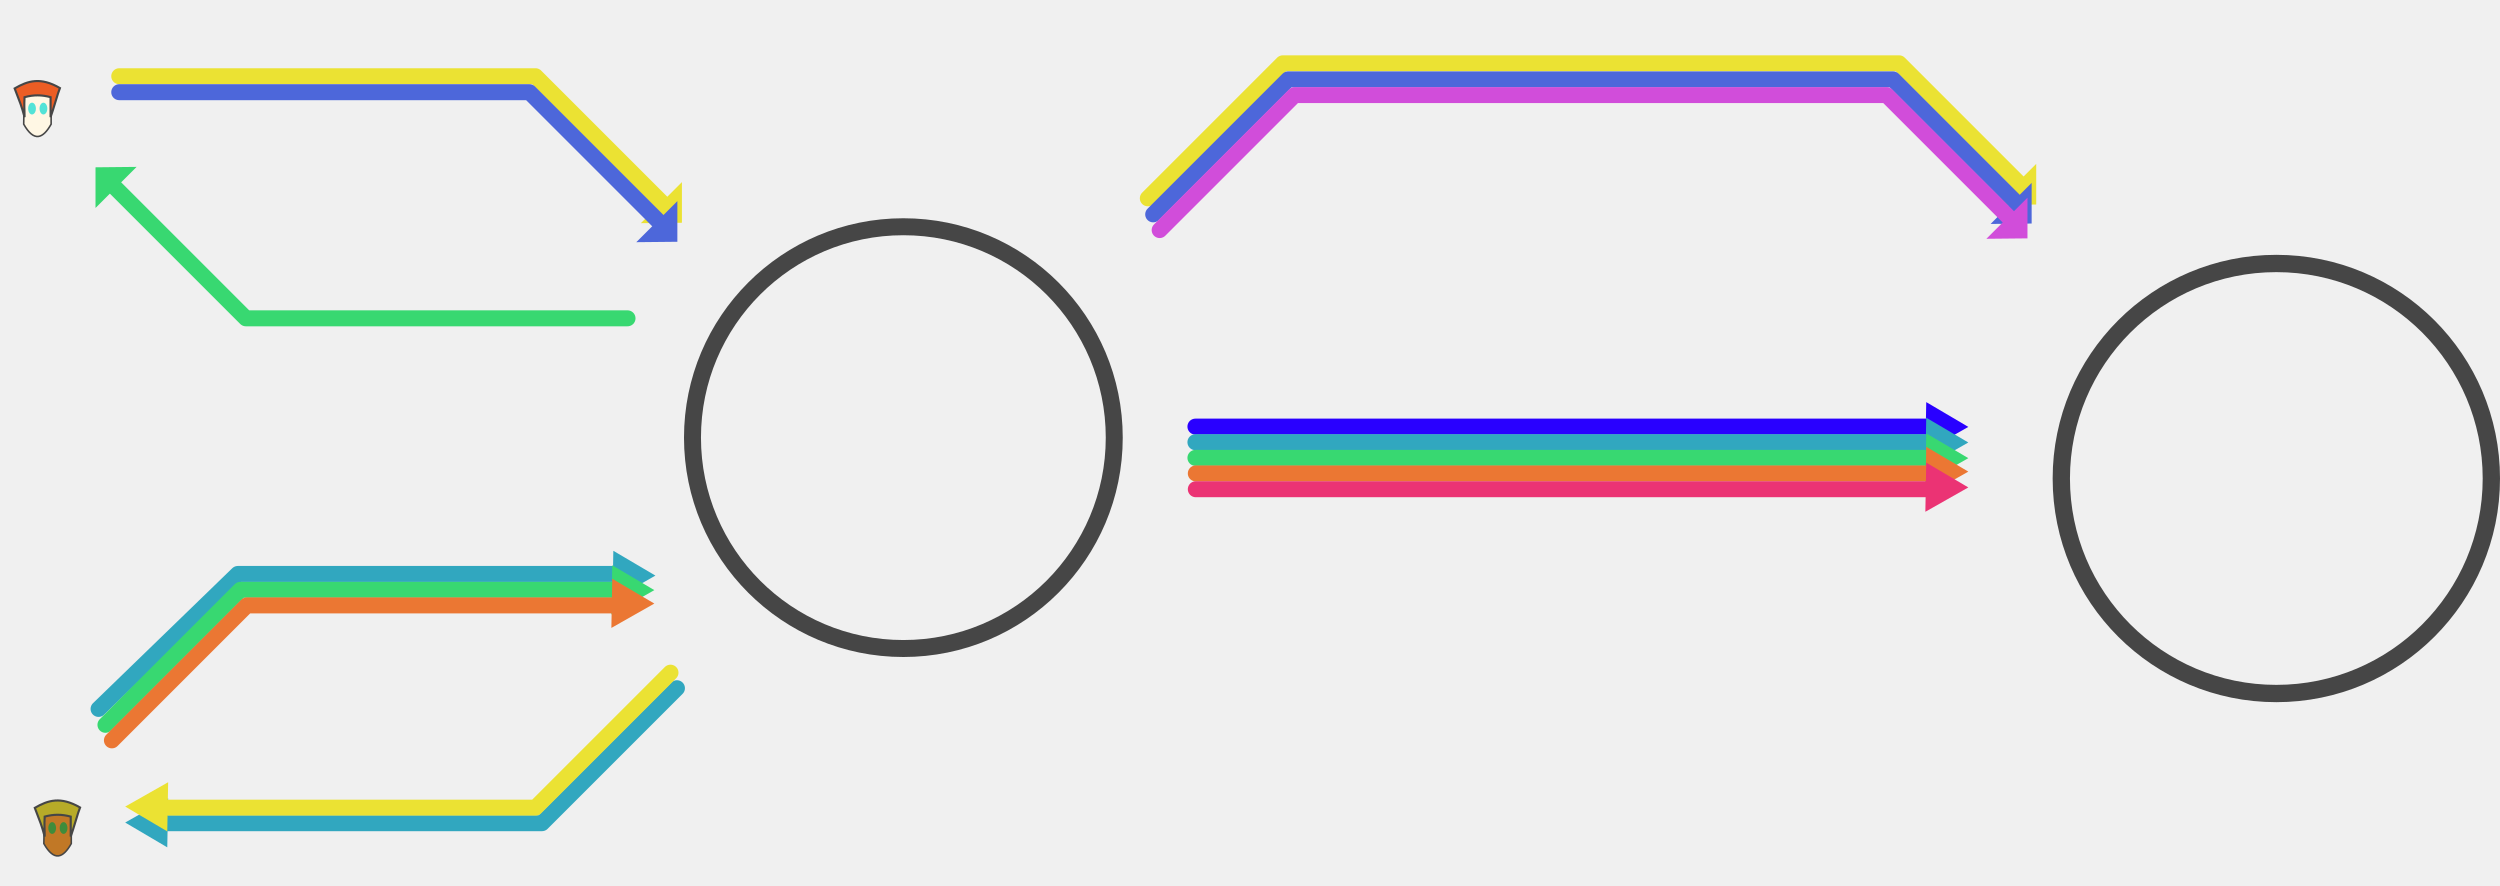
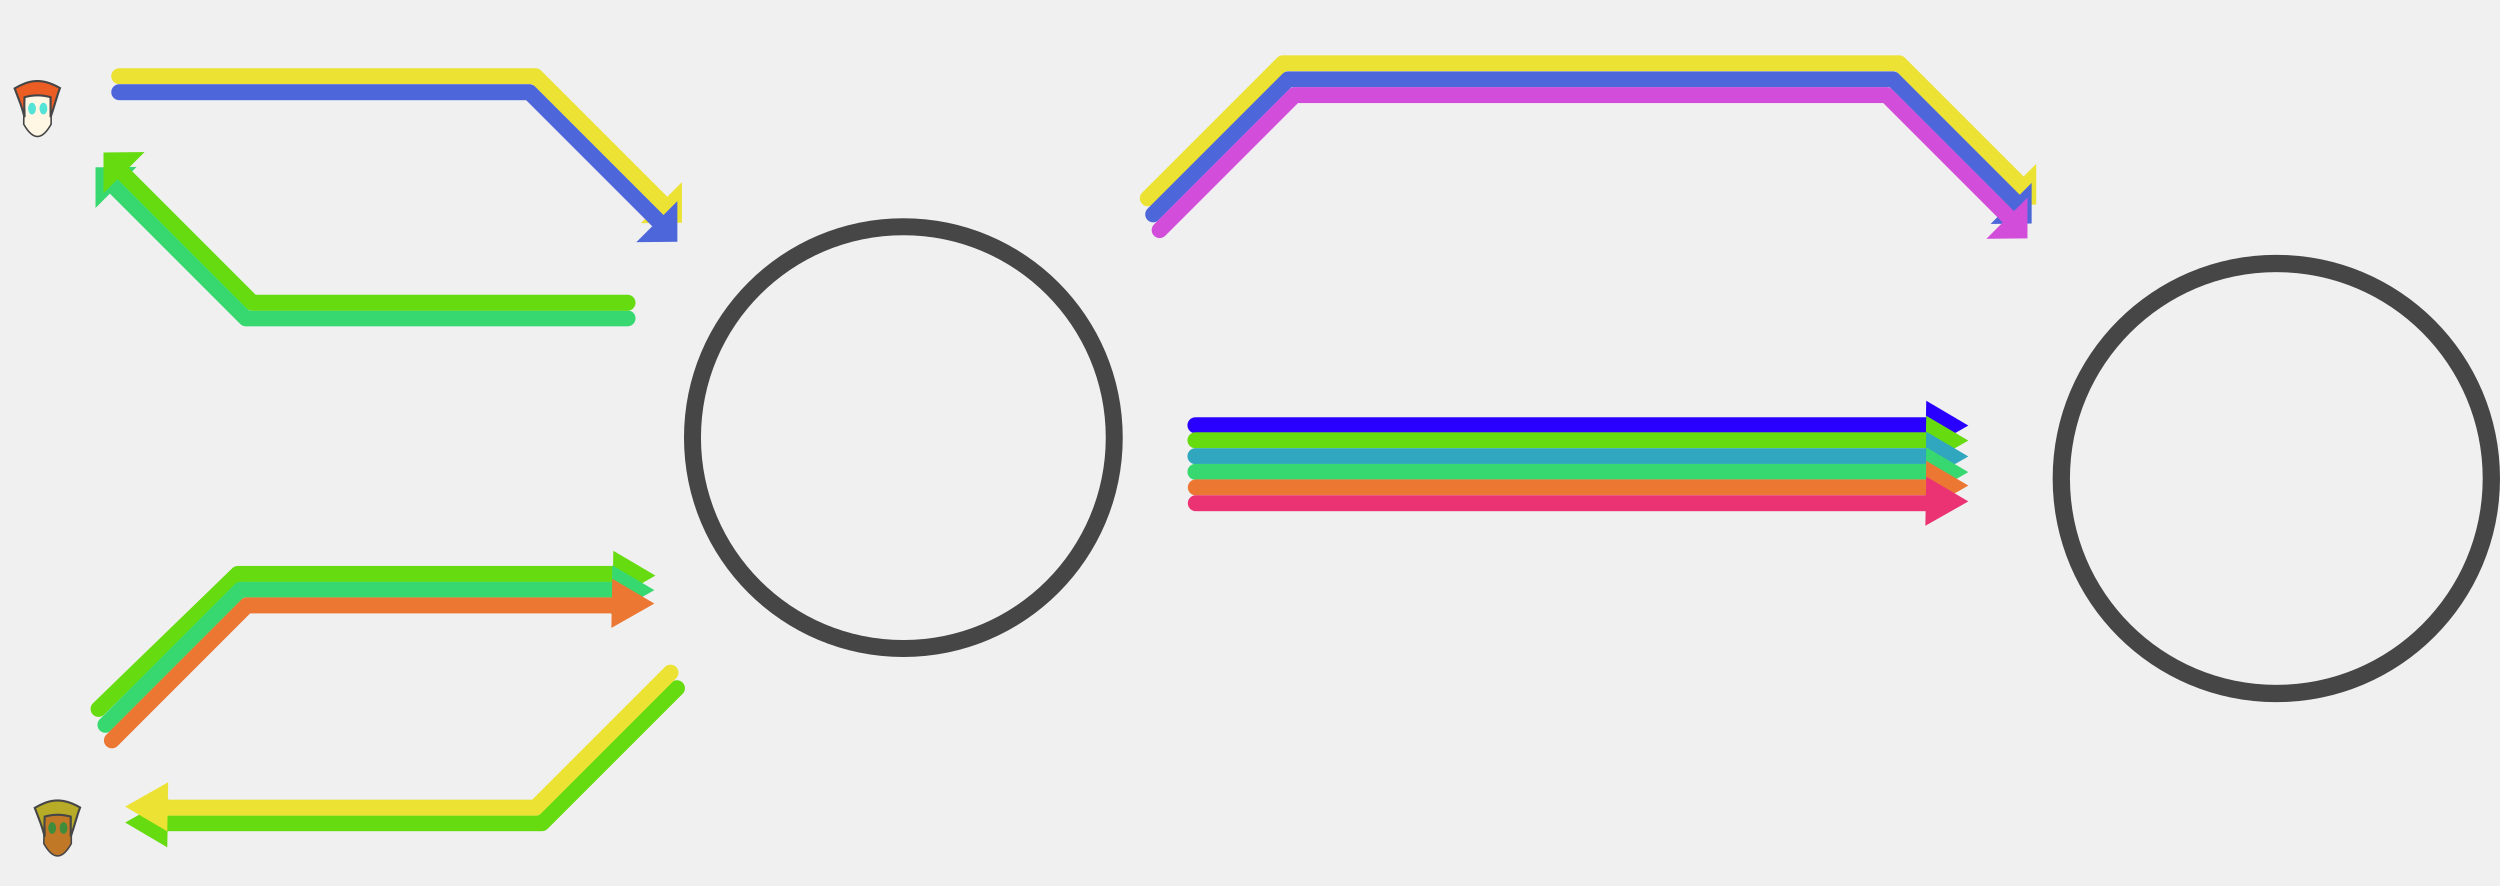
<svg xmlns="http://www.w3.org/2000/svg" width="4695.685" height="1662.96" id="svg2" version="1.1">
  <defs id="defs4" />
  <g id="layer1" transform="translate(797.74,466.6301)">
-     <path id="path4165" d="m 2820.865,334.66 -1373.287,0" style="fill:none;stroke:#2900ff;stroke-width:30;stroke-linecap:round;stroke-linejoin:round;stroke-miterlimit:4;stroke-opacity:1;stroke-dasharray:none" />
-     <path style="fill:#2900ff;fill-opacity:1;stroke:none" d="m 2899.297,335.207 -80.698,45.757 1.664,-92.345 z" id="path4167" />
-     <path style="fill:none;stroke:#31a7bf;stroke-width:30;stroke-linecap:round;stroke-linejoin:round;stroke-miterlimit:4;stroke-opacity:1;stroke-dasharray:none" d="m 2820.865,363.955 -1373.287,0" id="path5584" />
-     <path id="path5586" d="m 2899.297,364.502 -80.698,45.757 1.664,-92.345 z" style="fill:#31a7bf;fill-opacity:1;stroke:none" />
-     <path style="fill:#31a7bf;fill-opacity:1;stroke:none" d="m 433.3,614.503 -80.698,45.757 1.664,-92.345 z" id="path5566" />
-     <path style="fill:none;stroke:#31a7bf;stroke-width:30;stroke-linecap:round;stroke-linejoin:round;stroke-miterlimit:4;stroke-opacity:1;stroke-dasharray:none" d="m 356.584,611.382 -707.572,0 -261.63,253.548" id="path5564" />
+     <path id="path4165" d="m 2820.865,332.135 -1373.287,0" style="fill:none;stroke:#2900ff;stroke-width:30;stroke-linecap:round;stroke-linejoin:round;stroke-miterlimit:4;stroke-opacity:1;stroke-dasharray:none" />
+     <path style="fill:#2900ff;fill-opacity:1;stroke:none" d="m 2899.297,332.682 -80.698,45.757 1.664,-92.345 z" id="path4167" />
+     <flowRoot transform="translate(2442.968,427.3874)" xml:space="preserve" id="flowRoot4169" style="font-size:30px;font-style:normal;font-variant:normal;font-weight:normal;font-stretch:normal;line-height:125%;letter-spacing:0px;word-spacing:0px;fill:#ffffff;fill-opacity:1;stroke:none;font-family:Tw Cen MT;-inkscape-font-specification:Tw Cen MT">
+       <flowRegion id="flowRegion4171">
+         <rect style="font-size:30px;fill:#ffffff" id="rect4173" width="267.44" height="51.131" x="-288.904" y="-119.415" />
+       </flowRegion>
+       <flowPara id="flowPara4175">response id</flowPara>
+     </flowRoot>
+     <path style="fill:none;stroke:#65db10;stroke-width:30;stroke-linecap:round;stroke-linejoin:round;stroke-miterlimit:4;stroke-opacity:1;stroke-dasharray:none" d="m 2820.865,360.332 -1373.287,0" id="path3419" />
+     <path id="path3421" d="m 2899.297,360.88 -80.698,45.757 1.664,-92.345 z" style="fill:#65db10;fill-opacity:1;stroke:none" />
+     <flowRoot style="font-size:30px;font-style:normal;font-variant:normal;font-weight:normal;font-stretch:normal;line-height:125%;letter-spacing:0px;word-spacing:0px;fill:#000000;fill-opacity:1;stroke:none;font-family:Tw Cen MT;-inkscape-font-specification:Tw Cen MT" id="flowRoot3423" xml:space="preserve" transform="translate(2456.386,457.6053)">
+       <flowRegion id="flowRegion3425">
+         <rect y="-119.415" x="-288.904" height="51.131" width="267.44" id="rect3427" style="font-size:30px;fill:#000000;fill-opacity:1" />
+       </flowRegion>
+       <flowPara id="flowPara3429">thread id</flowPara>
+     </flowRoot>
+     <path style="fill:none;stroke:#31a7bf;stroke-width:30;stroke-linecap:round;stroke-linejoin:round;stroke-miterlimit:4;stroke-opacity:1;stroke-dasharray:none" d="m 2820.865,390.219 -1373.287,0" id="path5584" />
+     <path id="path5586" d="m 2899.297,390.766 -80.698,45.757 1.664,-92.345 z" style="fill:#31a7bf;fill-opacity:1;stroke:none" />
+     <path style="fill:#65db10;fill-opacity:1;stroke:none" d="m 433.3,614.503 -80.698,45.757 1.664,-92.345 z" id="path5566" />
+     <path style="fill:none;stroke:#65db10;stroke-width:30;stroke-linecap:round;stroke-linejoin:round;stroke-miterlimit:4;stroke-opacity:1;stroke-dasharray:none" d="m 356.584,611.382 -707.572,0 -261.63,253.548" id="path5564" />
    <path style="fill:#fff7e4;fill-opacity:1;stroke:#464646;stroke-width:3.026;stroke-linecap:butt;stroke-linejoin:miter;stroke-miterlimit:4;stroke-opacity:1;stroke-dasharray:none" d="m -752.171,-296.258 c 16.827,0 33.655,0 50.482,0 0,20.952 0,41.905 0,62.857 -15.213,27.03 -32.116,34.488 -51.527,0 0.348,-20.952 0.696,-41.905 1.044,-62.857 z" id="path3774" />
    <path style="fill:#ec5d24;fill-opacity:1;stroke:#464646;stroke-width:4;stroke-linecap:butt;stroke-linejoin:miter;stroke-miterlimit:4;stroke-opacity:1;stroke-dasharray:none" d="m -751.659,-284.115 c 17.454,-4.677 32.341,-4.445 48.929,0 0,22.381 0,16.289 0,37.5 5.211,-14.294 13.606,-45.266 17.5,-54.643 -36.622,-21.144 -60.011,-13.713 -85,0.714 10.714,28.341 12.344,30.686 18.571,53.929 0,-20.215 -0.952,-17.024 0,-37.5 z" id="path3004" />
    <path style="fill:#53e3d7;fill-opacity:1;fill-rule:evenodd;stroke:none" id="path3776" d="m -362.857,15.219 c 0,3.748 -1.999,6.786 -4.464,6.786 -2.466,0 -4.464,-3.038 -4.464,-6.786 0,-3.748 1.999,-6.786 4.464,-6.786 2.466,0 4.464,3.038 4.464,6.786 z" transform="matrix(1.631579,0,0,1.631579,-138.2758,-287.518)" />
    <flowRoot xml:space="preserve" id="flowRoot3780" style="font-size:40px;font-style:normal;font-variant:normal;font-weight:bold;font-stretch:normal;line-height:125%;letter-spacing:0px;word-spacing:0px;fill:#464646;fill-opacity:1;stroke:none;font-family:futura;-inkscape-font-specification:Century Gothic Bold" transform="translate(-355.9152,-247.8463)">
      <flowRegion id="flowRegion3782">
        <rect id="rect3784" width="95.964" height="136.371" x="-398" y="-174.973" style="font-style:normal;font-weight:bold;fill:#464646;fill-opacity:1;font-family:futura;-inkscape-font-specification:Century Gothic Bold" />
      </flowRegion>
      <flowPara id="flowPara3786" style="font-size:100px;font-style:normal;font-variant:normal;font-weight:bold;font-stretch:normal;fill:#464646;fill-opacity:1;font-family:Century Gothic;-inkscape-font-specification:Century Gothic Bold">?</flowPara>
    </flowRoot>
    <path transform="matrix(1.631579,0,0,1.631579,-116.8472,-287.518)" d="m -362.857,15.219 c 0,3.748 -1.999,6.786 -4.464,6.786 -2.466,0 -4.464,-3.038 -4.464,-6.786 0,-3.748 1.999,-6.786 4.464,-6.786 2.466,0 4.464,3.038 4.464,6.786 z" id="path3788" style="fill:#53e3d7;fill-opacity:1;fill-rule:evenodd;stroke:none" />
    <path style="fill:none;stroke:#464646;stroke-width:20;stroke-linecap:round;stroke-linejoin:round;stroke-miterlimit:4;stroke-opacity:1;stroke-dasharray:none;stroke-dashoffset:0" id="path3814" d="m 1191.98,375.56 c 0,137.241 -111.256,248.498 -248.498,248.498 -137.241,0 -248.498,-111.256 -248.498,-248.498 0,-137.241 111.256,-248.498 248.498,-248.498 137.241,0 248.498,111.256 248.498,248.498 z" transform="matrix(1.593983,0,0,1.593983,-604.8595,-243.2794)" />
    <flowRoot xml:space="preserve" id="flowRoot3816" style="font-size:175px;font-style:normal;font-variant:normal;font-weight:normal;font-stretch:normal;line-height:125%;letter-spacing:0px;word-spacing:0px;fill:#464646;fill-opacity:1;stroke:none;font-family:Tw Cen MT;-inkscape-font-specification:Tw Cen MT" transform="matrix(1.593983,0,0,1.593983,-675.7068,-243.2794)">
      <flowRegion id="flowRegion3818">
        <rect id="rect3820" width="547.503" height="333.35" x="757.614" y="248.281" style="font-size:175px;fill:#464646;fill-opacity:1" />
      </flowRegion>
      <flowPara id="flowPara3822">Server</flowPara>
    </flowRoot>
    <path style="fill:none;stroke:#ebe233;stroke-width:30;stroke-linecap:round;stroke-linejoin:round;stroke-miterlimit:4;stroke-opacity:1;stroke-dasharray:none" d="m -573.767,-323.466 781.858,0 253.548,253.548" id="path3824" />
    <path style="fill:#ebe233;fill-opacity:1;stroke:none" d="m 483.098,-48.228 0,-76.369 -77.148,77.148 z" id="path3826" />
    <path id="path3838" d="m 1358.16,-94.161 253.548,-253.548 1157.635,0 232.583,232.583" style="fill:none;stroke:#ebe233;stroke-width:30;stroke-linecap:round;stroke-linejoin:round;stroke-miterlimit:4;stroke-opacity:1;stroke-dasharray:none" />
    <path d="m 1191.98,375.56 c 0,137.241 -111.256,248.498 -248.498,248.498 -137.241,0 -248.498,-111.256 -248.498,-248.498 0,-137.241 111.256,-248.498 248.498,-248.498 137.241,0 248.498,111.256 248.498,248.498 z" id="path3842" style="fill:none;stroke:#464646;stroke-width:20;stroke-linecap:round;stroke-linejoin:round;stroke-miterlimit:4;stroke-opacity:1;stroke-dasharray:none;stroke-dashoffset:0" transform="matrix(1.625245,0,0,1.625245,1944.433,-178.2486)" />
    <flowRoot transform="matrix(1.625245,0,0,1.625245,2095.087,-178.2486)" style="font-size:175px;font-style:normal;font-variant:normal;font-weight:normal;font-stretch:normal;line-height:125%;letter-spacing:0px;word-spacing:0px;fill:#464646;fill-opacity:1;stroke:none;font-family:Tw Cen MT;-inkscape-font-specification:Tw Cen MT" id="flowRoot3844" xml:space="preserve">
      <flowRegion id="flowRegion3846">
        <rect style="font-size:175px;fill:#464646;fill-opacity:1" y="248.281" x="757.614" height="333.35" width="547.503" id="rect3848" />
      </flowRegion>
      <flowPara id="flowPara3850">DB</flowPara>
    </flowRoot>
    <path id="path3881" d="m -714.335,1055.03 c 16.827,0 33.655,0 50.482,0 0,20.952 0,41.905 0,62.857 -15.213,27.03 -32.116,34.489 -51.527,0 0.348,-20.952 0.696,-41.905 1.044,-62.857 z" style="fill:#c17826;fill-opacity:1;stroke:#464646;stroke-width:3.026;stroke-linecap:butt;stroke-linejoin:miter;stroke-miterlimit:4;stroke-opacity:1;stroke-dasharray:none" />
    <path id="path3883" d="m -713.823,1067.173 c 17.454,-4.677 32.341,-4.445 48.929,0 0,22.381 0,16.289 0,37.5 5.211,-14.293 13.606,-45.266 17.5,-54.643 -36.622,-21.144 -60.011,-13.713 -85,0.714 10.714,28.341 12.344,30.686 18.571,53.928 0,-20.215 -0.952,-17.024 0,-37.5 z" style="fill:#b7ab28;fill-opacity:1;fill-rule:nonzero;stroke:#464646;stroke-width:4;stroke-linecap:butt;stroke-linejoin:miter;stroke-miterlimit:4;stroke-opacity:1;stroke-dasharray:none" />
    <path transform="matrix(1.631579,0,0,1.631579,-100.4397,1063.77)" d="m -362.857,15.219 c 0,3.748 -1.999,6.786 -4.464,6.786 -2.466,0 -4.464,-3.038 -4.464,-6.786 0,-3.748 1.999,-6.786 4.464,-6.786 2.466,0 4.464,3.038 4.464,6.786 z" id="path3885" style="fill:#3f8c3b;fill-opacity:1;fill-rule:evenodd;stroke:none" />
    <flowRoot transform="translate(-306.6505,1103.442)" style="font-size:40px;font-style:normal;font-variant:normal;font-weight:bold;font-stretch:normal;line-height:125%;letter-spacing:0px;word-spacing:0px;fill:#464646;fill-opacity:1;stroke:none;font-family:futura;-inkscape-font-specification:Century Gothic Bold" id="flowRoot3887" xml:space="preserve">
      <flowRegion id="flowRegion3889">
        <rect style="font-style:normal;font-weight:bold;fill:#464646;fill-opacity:1;font-family:futura;-inkscape-font-specification:Century Gothic Bold" y="-174.973" x="-398" height="136.371" width="95.964" id="rect3891" />
      </flowRegion>
      <flowPara style="font-size:100px;font-style:normal;font-variant:normal;font-weight:bold;font-stretch:normal;fill:#464646;fill-opacity:1;font-family:Century Gothic;-inkscape-font-specification:Century Gothic Bold" id="flowPara3893">!</flowPara>
    </flowRoot>
    <path style="fill:#3f8c3b;fill-opacity:1;fill-rule:evenodd;stroke:none" id="path3895" d="m -362.857,15.219 c 0,3.748 -1.999,6.786 -4.464,6.786 -2.466,0 -4.464,-3.038 -4.464,-6.786 0,-3.748 1.999,-6.786 4.464,-6.786 2.466,0 4.464,3.038 4.464,6.786 z" transform="matrix(1.631579,0,0,1.631579,-79.01109,1063.77)" />
-     <path id="path5341" d="m -487.359,1079.553 707.572,0 253.548,-253.548" style="fill:none;stroke:#31a7bf;stroke-width:30;stroke-linecap:round;stroke-linejoin:round;stroke-miterlimit:4;stroke-opacity:1;stroke-dasharray:none" />
+     <path id="path5341" d="m -487.359,1079.553 707.572,0 253.548,-253.548" style="fill:none;stroke:#65db10;stroke-width:30;stroke-linecap:round;stroke-linejoin:round;stroke-miterlimit:4;stroke-opacity:1;stroke-dasharray:none" />
    <flowRoot transform="translate(-393.0581,-49.2749)" style="font-size:50px;font-style:normal;font-variant:normal;font-weight:bold;font-stretch:normal;line-height:125%;letter-spacing:0px;word-spacing:0px;fill:#464646;fill-opacity:1;stroke:none;font-family:futura;-inkscape-font-specification:Century Gothic Bold" id="flowRoot5366" xml:space="preserve">
      <flowRegion id="flowRegion5368">
        <rect style="font-size:50px;font-style:normal;font-weight:bold;fill:#464646;fill-opacity:1;font-family:futura;-inkscape-font-specification:Century Gothic Bold" y="-174.973" x="-398" height="140.656" width="337.393" id="rect5370" />
      </flowRegion>
      <flowPara style="font-size:50px;font-style:normal;font-variant:normal;font-weight:bold;font-stretch:normal;fill:#464646;fill-opacity:1;font-family:Century Gothic;-inkscape-font-specification:Century Gothic Bold" id="flowPara5372">Asker</flowPara>
    </flowRoot>
    <flowRoot xml:space="preserve" id="flowRoot5374" style="font-size:50px;font-style:normal;font-variant:normal;font-weight:bold;font-stretch:normal;line-height:125%;letter-spacing:0px;word-spacing:0px;fill:#464646;fill-opacity:1;stroke:none;font-family:futura;-inkscape-font-specification:Century Gothic Bold" transform="translate(-400.9362,1306.95)">
      <flowRegion id="flowRegion5376">
        <rect id="rect5378" width="337.393" height="140.656" x="-398" y="-174.973" style="font-size:50px;font-style:normal;font-weight:bold;fill:#464646;fill-opacity:1;font-family:futura;-inkscape-font-specification:Century Gothic Bold" />
      </flowRegion>
      <flowPara id="flowPara5380" style="font-size:50px;font-style:normal;font-variant:normal;font-weight:bold;font-stretch:normal;fill:#464646;fill-opacity:1;font-family:Century Gothic;-inkscape-font-specification:Century Gothic Bold">Answerer</flowPara>
    </flowRoot>
-     <flowRoot style="font-size:30px;font-style:normal;font-variant:normal;font-weight:normal;font-stretch:normal;line-height:125%;letter-spacing:0px;word-spacing:0px;fill:#000000;fill-opacity:1;stroke:none;font-family:Tw Cen MT;-inkscape-font-specification:Tw Cen MT" id="flowRoot5386" xml:space="preserve" transform="translate(14.21604,-227.5207)">
+     <flowRoot style="font-size:30px;font-style:normal;font-variant:normal;font-weight:normal;font-stretch:normal;line-height:125%;letter-spacing:0px;word-spacing:0px;fill:#000000;fill-opacity:1;stroke:none;font-family:Tw Cen MT;-inkscape-font-specification:Tw Cen MT" id="flowRoot5386" xml:space="preserve" transform="translate(98.69925,-227.5207)">
      <flowRegion id="flowRegion5388">
        <rect y="-119.415" x="-288.904" height="51.131" width="267.44" id="rect5390" style="font-size:30px" />
      </flowRegion>
      <flowPara id="flowPara5396">question string</flowPara>
    </flowRoot>
    <path id="path5403" d="m -573.767,-293.466 770.429,0 253.548,253.548" style="fill:none;stroke:#4d67da;stroke-width:30;stroke-linecap:round;stroke-linejoin:round;stroke-miterlimit:4;stroke-opacity:1;stroke-dasharray:none" />
    <path id="path5405" d="m 474.527,-12.514 0,-76.369 -77.148,77.148 z" style="fill:#4d67da;fill-opacity:1;stroke:none" />
-     <flowRoot transform="translate(7.01371,-197.5207)" xml:space="preserve" id="flowRoot5407" style="font-size:30px;font-style:normal;font-variant:normal;font-weight:normal;font-stretch:normal;line-height:125%;letter-spacing:0px;word-spacing:0px;fill:#000000;fill-opacity:1;stroke:none;font-family:Tw Cen MT;-inkscape-font-specification:Tw Cen MT">
+     <flowRoot transform="translate(92.92777,-197.5207)" xml:space="preserve" id="flowRoot5407" style="font-size:30px;font-style:normal;font-variant:normal;font-weight:normal;font-stretch:normal;line-height:125%;letter-spacing:0px;word-spacing:0px;fill:#000000;fill-opacity:1;stroke:none;font-family:Tw Cen MT;-inkscape-font-specification:Tw Cen MT">
      <flowRegion id="flowRegion5409">
        <rect style="font-size:30px" id="rect5411" width="267.44" height="51.131" x="-288.904" y="-119.415" />
      </flowRegion>
      <flowPara id="flowPara5413">asker device id</flowPara>
    </flowRoot>
-     <flowRoot transform="translate(2412.318,-251.7644)" xml:space="preserve" id="flowRoot5415" style="font-size:30px;font-style:normal;font-variant:normal;font-weight:normal;font-stretch:normal;line-height:125%;letter-spacing:0px;word-spacing:0px;fill:#000000;fill-opacity:1;stroke:none;font-family:Tw Cen MT;-inkscape-font-specification:Tw Cen MT">
+     <flowRoot transform="translate(2426.276,-251.7644)" xml:space="preserve" id="flowRoot5415" style="font-size:30px;font-style:normal;font-variant:normal;font-weight:normal;font-stretch:normal;line-height:125%;letter-spacing:0px;word-spacing:0px;fill:#000000;fill-opacity:1;stroke:none;font-family:Tw Cen MT;-inkscape-font-specification:Tw Cen MT">
      <flowRegion id="flowRegion5417">
        <rect style="font-size:30px" id="rect5419" width="267.44" height="51.131" x="-288.904" y="-119.415" />
      </flowRegion>
      <flowPara id="flowPara5421">question string</flowPara>
    </flowRoot>
    <path id="path5427" d="m 3026.83,-82.472 0,-76.369 -77.148,77.148 z" style="fill:#ebe233;fill-opacity:1;stroke:none" />
    <path style="fill:none;stroke:#4d67da;stroke-width:30;stroke-linecap:round;stroke-linejoin:round;stroke-miterlimit:4;stroke-opacity:1;stroke-dasharray:none" d="m 1368.262,-63.979 253.548,-253.548 1136.105,0 232.583,232.583" id="path5425" />
    <path style="fill:#4d67da;fill-opacity:1;stroke:none" d="m 3018.258,-46.757 0,-76.369 -77.148,77.148 z" id="path5429" />
-     <path id="path5453" d="m -562.597,1078.341 80.698,-45.757 -1.664,92.346 z" style="fill:#31a7bf;fill-opacity:1;stroke:none" />
-     <flowRoot style="font-size:30px;font-style:normal;font-variant:normal;font-weight:normal;font-stretch:normal;line-height:125%;letter-spacing:0px;word-spacing:0px;fill:#000000;fill-opacity:1;stroke:none;font-family:Tw Cen MT;-inkscape-font-specification:Tw Cen MT" id="flowRoot5455" xml:space="preserve" transform="translate(53.48073,1178.307)">
+     <path id="path5453" d="m -562.597,1078.341 80.698,-45.757 -1.664,92.346 z" style="fill:#65db10;fill-opacity:1;stroke:none" />
+     <flowRoot style="font-size:30px;font-style:normal;font-variant:normal;font-weight:normal;font-stretch:normal;line-height:125%;letter-spacing:0px;word-spacing:0px;fill:#000000;fill-opacity:1;stroke:none;font-family:Tw Cen MT;-inkscape-font-specification:Tw Cen MT" id="flowRoot5455" xml:space="preserve" transform="translate(119.3096,1178.307)">
      <flowRegion id="flowRegion5457">
        <rect y="-119.415" x="-288.904" height="51.131" width="267.44" id="rect5459" style="font-size:30px" />
      </flowRegion>
-       <flowPara id="flowPara5461">question id</flowPara>
+       <flowPara id="flowPara5461">thread id</flowPara>
    </flowRoot>
    <path id="path5463" d="m -508.788,1050.342 716.858,0 253.548,-253.548" style="fill:none;stroke:#ebe233;stroke-width:30;stroke-linecap:round;stroke-linejoin:round;stroke-miterlimit:4;stroke-opacity:1;stroke-dasharray:none" />
    <path style="fill:#ebe233;fill-opacity:1;stroke:none" d="m -562.597,1048.341 80.698,-45.757 -1.664,92.346 z" id="path5476" />
-     <flowRoot transform="translate(26.33787,1144.418)" xml:space="preserve" id="flowRoot5496" style="font-size:30px;font-style:normal;font-variant:normal;font-weight:normal;font-stretch:normal;line-height:125%;letter-spacing:0px;word-spacing:0px;fill:#000000;fill-opacity:1;stroke:none;font-family:Tw Cen MT;-inkscape-font-specification:Tw Cen MT">
+     <flowRoot transform="translate(98.69925,1144.418)" xml:space="preserve" id="flowRoot5496" style="font-size:30px;font-style:normal;font-variant:normal;font-weight:normal;font-stretch:normal;line-height:125%;letter-spacing:0px;word-spacing:0px;fill:#000000;fill-opacity:1;stroke:none;font-family:Tw Cen MT;-inkscape-font-specification:Tw Cen MT">
      <flowRegion id="flowRegion5498">
        <rect style="font-size:30px" id="rect5500" width="267.44" height="51.131" x="-288.904" y="-119.415" />
      </flowRegion>
      <flowPara id="flowPara5502">question string</flowPara>
    </flowRoot>
-     <flowRoot style="font-size:30px;font-style:normal;font-variant:normal;font-weight:normal;font-stretch:normal;line-height:125%;letter-spacing:0px;word-spacing:0px;fill:#000000;fill-opacity:1;stroke:none;font-family:Tw Cen MT;-inkscape-font-specification:Tw Cen MT" id="flowRoot5504" xml:space="preserve" transform="translate(2405.116,-221.7644)">
+     <flowRoot style="font-size:30px;font-style:normal;font-variant:normal;font-weight:normal;font-stretch:normal;line-height:125%;letter-spacing:0px;word-spacing:0px;fill:#000000;fill-opacity:1;stroke:none;font-family:Tw Cen MT;-inkscape-font-specification:Tw Cen MT" id="flowRoot5504" xml:space="preserve" transform="translate(2420.504,-221.7644)">
      <flowRegion id="flowRegion5506">
        <rect y="-119.415" x="-288.904" height="51.131" width="267.44" id="rect5508" style="font-size:30px" />
      </flowRegion>
      <flowPara id="flowPara5510">asker device id</flowPara>
    </flowRoot>
    <path style="fill:none;stroke:#38d871;stroke-width:30;stroke-linecap:round;stroke-linejoin:round;stroke-miterlimit:4;stroke-opacity:1;stroke-dasharray:none" d="m 361.419,641.23 -707.572,0 -253.548,253.548" id="path5512" />
    <path id="path5516" d="m 431.279,641.777 -80.698,45.757 1.664,-92.345 z" style="fill:#38d871;fill-opacity:1;stroke:none" />
    <path style="fill:none;stroke:#eb7733;stroke-width:30;stroke-linecap:round;stroke-linejoin:round;stroke-miterlimit:4;stroke-opacity:1;stroke-dasharray:none" d="m 360.624,670.442 -694.635,0 -253.548,253.548" id="path5514" />
-     <flowRoot style="font-size:30px;font-style:normal;font-variant:normal;font-weight:normal;font-stretch:normal;line-height:125%;letter-spacing:0px;word-spacing:0px;fill:#000000;fill-opacity:1;stroke:none;font-family:Tw Cen MT;-inkscape-font-specification:Tw Cen MT" id="flowRoot5518" xml:space="preserve" transform="translate(39.46985,737.327)">
+     <flowRoot style="font-size:30px;font-style:normal;font-variant:normal;font-weight:normal;font-stretch:normal;line-height:125%;letter-spacing:0px;word-spacing:0px;fill:#000000;fill-opacity:1;stroke:none;font-family:Tw Cen MT;-inkscape-font-specification:Tw Cen MT" id="flowRoot5518" xml:space="preserve" transform="translate(94.78079,737.327)">
      <flowRegion id="flowRegion5520">
        <rect y="-119.415" x="-288.904" height="51.131" width="267.44" id="rect5522" style="font-size:30px" />
      </flowRegion>
-       <flowPara id="flowPara5524">answer string</flowPara>
-     </flowRoot>
-     <flowRoot style="font-size:30px;font-style:normal;font-variant:normal;font-weight:normal;font-stretch:normal;line-height:125%;letter-spacing:0px;word-spacing:0px;fill:#000000;fill-opacity:1;stroke:none;font-family:Tw Cen MT;-inkscape-font-specification:Tw Cen MT" id="flowRoot5526" xml:space="preserve" transform="translate(2.9731,770.2054)">
+       <flowPara id="flowPara5524">response string</flowPara>
+     </flowRoot>
+     <flowRoot style="font-size:30px;font-style:normal;font-variant:normal;font-weight:normal;font-stretch:normal;line-height:125%;letter-spacing:0px;word-spacing:0px;fill:#000000;fill-opacity:1;stroke:none;font-family:Tw Cen MT;-inkscape-font-specification:Tw Cen MT" id="flowRoot5526" xml:space="preserve" transform="translate(64.06302,770.2054)">
      <flowRegion id="flowRegion5528">
        <rect y="-119.415" x="-288.904" height="51.131" width="267.44" id="rect5530" style="font-size:30px" />
      </flowRegion>
-       <flowPara id="flowPara5532">answerer device id</flowPara>
+       <flowPara id="flowPara5532">responder device id</flowPara>
    </flowRoot>
    <path style="fill:#eb7733;fill-opacity:1;stroke:none" d="m 431.279,667.031 -80.698,45.757 1.664,-92.345 z" id="path5534" />
-     <path id="path5536" d="m 2820.865,393.366 -1373.287,0" style="fill:none;stroke:#38d871;stroke-width:30;stroke-linecap:round;stroke-linejoin:round;stroke-miterlimit:4;stroke-opacity:1;stroke-dasharray:none" />
-     <path style="fill:#38d871;fill-opacity:1;stroke:none" d="m 2899.297,393.914 -80.698,45.757 1.664,-92.345 z" id="path5538" />
-     <path id="path5540" d="m 2825.785,422.578 -1377.492,0" style="fill:none;stroke:#eb7733;stroke-width:30;stroke-linecap:round;stroke-linejoin:round;stroke-miterlimit:4;stroke-opacity:1;stroke-dasharray:none" />
-     <flowRoot transform="translate(2422.927,489.4633)" xml:space="preserve" id="flowRoot5542" style="font-size:30px;font-style:normal;font-variant:normal;font-weight:normal;font-stretch:normal;line-height:125%;letter-spacing:0px;word-spacing:0px;fill:#000000;fill-opacity:1;stroke:none;font-family:Tw Cen MT;-inkscape-font-specification:Tw Cen MT">
+     <path id="path5536" d="m 2820.865,419.63 -1373.287,0" style="fill:none;stroke:#38d871;stroke-width:30;stroke-linecap:round;stroke-linejoin:round;stroke-miterlimit:4;stroke-opacity:1;stroke-dasharray:none" />
+     <path style="fill:#38d871;fill-opacity:1;stroke:none" d="m 2899.297,420.178 -80.698,45.757 1.664,-92.345 z" id="path5538" />
+     <path id="path5540" d="m 2825.785,448.842 -1377.492,0" style="fill:none;stroke:#eb7733;stroke-width:30;stroke-linecap:round;stroke-linejoin:round;stroke-miterlimit:4;stroke-opacity:1;stroke-dasharray:none" />
+     <flowRoot transform="translate(2422.357,515.7272)" xml:space="preserve" id="flowRoot5542" style="font-size:30px;font-style:normal;font-variant:normal;font-weight:normal;font-stretch:normal;line-height:125%;letter-spacing:0px;word-spacing:0px;fill:#000000;fill-opacity:1;stroke:none;font-family:Tw Cen MT;-inkscape-font-specification:Tw Cen MT">
      <flowRegion id="flowRegion5544">
        <rect style="font-size:30px" id="rect5546" width="267.44" height="51.131" x="-288.904" y="-119.415" />
      </flowRegion>
-       <flowPara id="flowPara5548">answer string</flowPara>
-     </flowRoot>
-     <flowRoot transform="translate(2389.461,522.3417)" xml:space="preserve" id="flowRoot5550" style="font-size:30px;font-style:normal;font-variant:normal;font-weight:normal;font-stretch:normal;line-height:125%;letter-spacing:0px;word-spacing:0px;fill:#000000;fill-opacity:1;stroke:none;font-family:Tw Cen MT;-inkscape-font-specification:Tw Cen MT">
+       <flowPara id="flowPara5548">response string</flowPara>
+     </flowRoot>
+     <flowRoot transform="translate(2391.64,548.6056)" xml:space="preserve" id="flowRoot5550" style="font-size:30px;font-style:normal;font-variant:normal;font-weight:normal;font-stretch:normal;line-height:125%;letter-spacing:0px;word-spacing:0px;fill:#000000;fill-opacity:1;stroke:none;font-family:Tw Cen MT;-inkscape-font-specification:Tw Cen MT">
      <flowRegion id="flowRegion5552">
        <rect style="font-size:30px" id="rect5554" width="267.44" height="51.131" x="-288.904" y="-119.415" />
      </flowRegion>
-       <flowPara id="flowPara5556">answerer device id</flowPara>
-     </flowRoot>
-     <path id="path5558" d="m 2899.297,419.167 -80.698,45.757 1.664,-92.345 z" style="fill:#eb7733;fill-opacity:1;stroke:none" />
-     <flowRoot transform="translate(53.48073,710.1013)" xml:space="preserve" id="flowRoot5576" style="font-size:30px;font-style:normal;font-variant:normal;font-weight:normal;font-stretch:normal;line-height:125%;letter-spacing:0px;word-spacing:0px;fill:#000000;fill-opacity:1;stroke:none;font-family:Tw Cen MT;-inkscape-font-specification:Tw Cen MT">
+       <flowPara id="flowPara5556">responder device id</flowPara>
+     </flowRoot>
+     <path id="path5558" d="m 2899.297,445.431 -80.698,45.757 1.664,-92.345 z" style="fill:#eb7733;fill-opacity:1;stroke:none" />
+     <flowRoot transform="translate(119.3096,710.1013)" xml:space="preserve" id="flowRoot5576" style="font-size:30px;font-style:normal;font-variant:normal;font-weight:normal;font-stretch:normal;line-height:125%;letter-spacing:0px;word-spacing:0px;fill:#000000;fill-opacity:1;stroke:none;font-family:Tw Cen MT;-inkscape-font-specification:Tw Cen MT">
      <flowRegion id="flowRegion5578">
        <rect style="font-size:30px" id="rect5580" width="267.44" height="51.131" x="-288.904" y="-119.415" />
      </flowRegion>
-       <flowPara id="flowPara5582">question id</flowPara>
-     </flowRoot>
-     <flowRoot style="font-size:30px;font-style:normal;font-variant:normal;font-weight:normal;font-stretch:normal;line-height:125%;letter-spacing:0px;word-spacing:0px;fill:#000000;fill-opacity:1;stroke:none;font-family:Tw Cen MT;-inkscape-font-specification:Tw Cen MT" id="flowRoot5588" xml:space="preserve" transform="translate(2435.07,462.2376)">
+       <flowPara id="flowPara5582">thread id</flowPara>
+     </flowRoot>
+     <flowRoot style="font-size:30px;font-style:normal;font-variant:normal;font-weight:normal;font-stretch:normal;line-height:125%;letter-spacing:0px;word-spacing:0px;fill:#000000;fill-opacity:1;stroke:none;font-family:Tw Cen MT;-inkscape-font-specification:Tw Cen MT" id="flowRoot5588" xml:space="preserve" transform="translate(2446.886,488.5016)">
      <flowRegion id="flowRegion5590">
        <rect y="-119.415" x="-288.904" height="51.131" width="267.44" id="rect5592" style="font-size:30px" />
      </flowRegion>
      <flowPara id="flowPara5594">question id</flowPara>
    </flowRoot>
    <path style="fill:none;stroke:#38d871;stroke-width:30;stroke-linecap:round;stroke-linejoin:round;stroke-miterlimit:4;stroke-opacity:1;stroke-dasharray:none" d="m 380.925,131.26 -716.858,0 -253.548,-253.548" id="path5596" />
    <path id="path5598" d="m -618.336,-152.389 0,76.369 77.148,-77.148 z" style="fill:#38d871;fill-opacity:1;stroke:none" />
-     <flowRoot transform="translate(27.34802,229.6735)" xml:space="preserve" id="flowRoot5600" style="font-size:30px;font-style:normal;font-variant:normal;font-weight:normal;font-stretch:normal;line-height:125%;letter-spacing:0px;word-spacing:0px;fill:#000000;fill-opacity:1;stroke:none;font-family:Tw Cen MT;-inkscape-font-specification:Tw Cen MT">
+     <flowRoot transform="translate(89.7672,229.6735)" xml:space="preserve" id="flowRoot5600" style="font-size:30px;font-style:normal;font-variant:normal;font-weight:normal;font-stretch:normal;line-height:125%;letter-spacing:0px;word-spacing:0px;fill:#000000;fill-opacity:1;stroke:none;font-family:Tw Cen MT;-inkscape-font-specification:Tw Cen MT">
      <flowRegion id="flowRegion5602">
        <rect style="font-size:30px" id="rect5604" width="267.44" height="51.131" x="-288.904" y="-119.415" />
      </flowRegion>
-       <flowPara id="flowPara5606">answer string</flowPara>
-     </flowRoot>
-     <flowRoot transform="translate(169.3641,-296.3336)" style="font-size:40px;font-style:normal;font-variant:normal;font-weight:bold;font-stretch:normal;line-height:125%;letter-spacing:0px;word-spacing:0px;fill:#464646;fill-opacity:1;stroke:none;font-family:futura;-inkscape-font-specification:Century Gothic Bold" id="flowRoot5608" xml:space="preserve">
+       <flowPara id="flowPara5606">response string</flowPara>
+     </flowRoot>
+     <flowRoot transform="translate(269.7388,-296.3336)" style="font-size:40px;font-style:normal;font-variant:normal;font-weight:bold;font-stretch:normal;line-height:125%;letter-spacing:0px;word-spacing:0px;fill:#464646;fill-opacity:1;stroke:none;font-family:futura;-inkscape-font-specification:Century Gothic Bold" id="flowRoot5608" xml:space="preserve">
      <flowRegion id="flowRegion5610">
        <rect style="font-style:normal;font-weight:bold;fill:#464646;fill-opacity:1;font-family:futura;-inkscape-font-specification:Century Gothic Bold" y="-174.973" x="-398" height="136.371" width="95.964" id="rect5612" />
      </flowRegion>
      <flowPara style="font-size:100px;font-style:normal;font-variant:normal;font-weight:bold;font-stretch:normal;fill:#464646;fill-opacity:1;font-family:Century Gothic;-inkscape-font-specification:Century Gothic Bold" id="flowPara5614">1</flowPara>
    </flowRoot>
-     <flowRoot xml:space="preserve" id="flowRoot5616" style="font-size:40px;font-style:normal;font-variant:normal;font-weight:bold;font-stretch:normal;line-height:125%;letter-spacing:0px;word-spacing:0px;fill:#464646;fill-opacity:1;stroke:none;font-family:futura;-inkscape-font-specification:Century Gothic Bold" transform="translate(2516.959,-320.5773)">
+     <flowRoot xml:space="preserve" id="flowRoot5616" style="font-size:40px;font-style:normal;font-variant:normal;font-weight:bold;font-stretch:normal;line-height:125%;letter-spacing:0px;word-spacing:0px;fill:#464646;fill-opacity:1;stroke:none;font-family:futura;-inkscape-font-specification:Century Gothic Bold" transform="translate(2547.34,-320.5773)">
      <flowRegion id="flowRegion5618">
        <rect id="rect5620" width="201.02" height="136.371" x="-398" y="-174.973" style="font-style:normal;font-weight:bold;fill:#464646;fill-opacity:1;font-family:futura;-inkscape-font-specification:Century Gothic Bold" />
      </flowRegion>
      <flowPara id="flowPara5622" style="font-size:100px;font-style:normal;font-variant:normal;font-weight:bold;font-stretch:normal;fill:#464646;fill-opacity:1;font-family:Century Gothic;-inkscape-font-specification:Century Gothic Bold">2 a</flowPara>
    </flowRoot>
-     <flowRoot transform="translate(149.161,1267.382)" style="font-size:40px;font-style:normal;font-variant:normal;font-weight:bold;font-stretch:normal;line-height:125%;letter-spacing:0px;word-spacing:0px;fill:#464646;fill-opacity:1;stroke:none;font-family:futura;-inkscape-font-specification:Century Gothic Bold" id="flowRoot5624" xml:space="preserve">
+     <flowRoot transform="translate(218.5425,1267.382)" style="font-size:40px;font-style:normal;font-variant:normal;font-weight:bold;font-stretch:normal;line-height:125%;letter-spacing:0px;word-spacing:0px;fill:#464646;fill-opacity:1;stroke:none;font-family:futura;-inkscape-font-specification:Century Gothic Bold" id="flowRoot5624" xml:space="preserve">
      <flowRegion id="flowRegion5626">
        <rect style="font-style:normal;font-weight:bold;fill:#464646;fill-opacity:1;font-family:futura;-inkscape-font-specification:Century Gothic Bold" y="-174.973" x="-398" height="136.371" width="164.655" id="rect5628" />
      </flowRegion>
      <flowPara style="font-size:100px;font-style:normal;font-variant:normal;font-weight:bold;font-stretch:normal;fill:#464646;fill-opacity:1;font-family:Century Gothic;-inkscape-font-specification:Century Gothic Bold" id="flowPara5630">2 b</flowPara>
    </flowRoot>
-     <flowRoot xml:space="preserve" id="flowRoot5632" style="font-size:40px;font-style:normal;font-variant:normal;font-weight:bold;font-stretch:normal;line-height:125%;letter-spacing:0px;word-spacing:0px;fill:#464646;fill-opacity:1;stroke:none;font-family:futura;-inkscape-font-specification:Century Gothic Bold" transform="translate(145.1204,637.0473)">
+     <flowRoot xml:space="preserve" id="flowRoot5632" style="font-size:40px;font-style:normal;font-variant:normal;font-weight:bold;font-stretch:normal;line-height:125%;letter-spacing:0px;word-spacing:0px;fill:#464646;fill-opacity:1;stroke:none;font-family:futura;-inkscape-font-specification:Century Gothic Bold" transform="translate(218.1275,637.0473)">
      <flowRegion id="flowRegion5634">
        <rect id="rect5636" width="152.533" height="136.371" x="-398" y="-174.973" style="font-style:normal;font-weight:bold;fill:#464646;fill-opacity:1;font-family:futura;-inkscape-font-specification:Century Gothic Bold" />
      </flowRegion>
      <flowPara id="flowPara5638" style="font-size:100px;font-style:normal;font-variant:normal;font-weight:bold;font-stretch:normal;fill:#464646;fill-opacity:1;font-family:Century Gothic;-inkscape-font-specification:Century Gothic Bold">3 b</flowPara>
    </flowRoot>
-     <flowRoot transform="translate(2488.674,378.4483)" style="font-size:40px;font-style:normal;font-variant:normal;font-weight:bold;font-stretch:normal;line-height:125%;letter-spacing:0px;word-spacing:0px;fill:#464646;fill-opacity:1;stroke:none;font-family:futura;-inkscape-font-specification:Century Gothic Bold" id="flowRoot5640" xml:space="preserve">
+     <flowRoot transform="translate(2504.102,378.4483)" style="font-size:40px;font-style:normal;font-variant:normal;font-weight:bold;font-stretch:normal;line-height:125%;letter-spacing:0px;word-spacing:0px;fill:#464646;fill-opacity:1;stroke:none;font-family:futura;-inkscape-font-specification:Century Gothic Bold" id="flowRoot5640" xml:space="preserve">
      <flowRegion id="flowRegion5642">
        <rect style="font-style:normal;font-weight:bold;fill:#464646;fill-opacity:1;font-family:futura;-inkscape-font-specification:Century Gothic Bold" y="-174.973" x="-398" height="136.371" width="245.467" id="rect5644" />
      </flowRegion>
      <flowPara style="font-size:100px;font-style:normal;font-variant:normal;font-weight:bold;font-stretch:normal;fill:#464646;fill-opacity:1;font-family:Century Gothic;-inkscape-font-specification:Century Gothic Bold" id="flowPara5646">4 b 2</flowPara>
    </flowRoot>
-     <flowRoot xml:space="preserve" id="flowRoot5648" style="font-size:40px;font-style:normal;font-variant:normal;font-weight:bold;font-stretch:normal;line-height:125%;letter-spacing:0px;word-spacing:0px;fill:#464646;fill-opacity:1;stroke:none;font-family:futura;-inkscape-font-specification:Century Gothic Bold" transform="translate(92.59246,321.8797)">
+     <flowRoot xml:space="preserve" id="flowRoot5648" style="font-size:40px;font-style:normal;font-variant:normal;font-weight:bold;font-stretch:normal;line-height:125%;letter-spacing:0px;word-spacing:0px;fill:#464646;fill-opacity:1;stroke:none;font-family:futura;-inkscape-font-specification:Century Gothic Bold" transform="translate(184.021,321.8797)">
      <flowRegion id="flowRegion5650">
        <rect id="rect5652" width="253.548" height="136.371" x="-398" y="-174.973" style="font-style:normal;font-weight:bold;fill:#464646;fill-opacity:1;font-family:futura;-inkscape-font-specification:Century Gothic Bold" />
      </flowRegion>
      <flowPara id="flowPara5654" style="font-size:100px;font-style:normal;font-variant:normal;font-weight:bold;font-stretch:normal;fill:#464646;fill-opacity:1;font-family:Century Gothic;-inkscape-font-specification:Century Gothic Bold">4 b 1</flowPara>
    </flowRoot>
    <path id="path3373" d="m 1380.405,-34.484 253.548,-253.548 1111.819,0 232.583,232.583" style="fill:none;stroke:#d14dda;stroke-width:30;stroke-linecap:round;stroke-linejoin:round;stroke-miterlimit:4;stroke-opacity:1;stroke-dasharray:none" />
    <path id="path4143" d="m 3010.401,-18.9 0,-76.369 -77.148,77.148 z" style="fill:#d14dda;fill-opacity:1;stroke:none" />
-     <flowRoot transform="translate(2356.629,-189.4395)" xml:space="preserve" id="flowRoot4145" style="font-size:30px;font-style:normal;font-variant:normal;font-weight:normal;font-stretch:normal;line-height:125%;letter-spacing:0px;word-spacing:0px;fill:#000000;fill-opacity:1;stroke:none;font-family:Tw Cen MT;-inkscape-font-specification:Tw Cen MT">
+     <flowRoot transform="translate(2378.778,-189.4395)" xml:space="preserve" id="flowRoot4145" style="font-size:30px;font-style:normal;font-variant:normal;font-weight:normal;font-stretch:normal;line-height:125%;letter-spacing:0px;word-spacing:0px;fill:#000000;fill-opacity:1;stroke:none;font-family:Tw Cen MT;-inkscape-font-specification:Tw Cen MT">
      <flowRegion id="flowRegion4147">
        <rect style="font-size:30px" id="rect4149" width="285.354" height="54.556" x="-288.904" y="-119.415" />
      </flowRegion>
      <flowPara id="flowPara4151">time question received</flowPara>
    </flowRoot>
-     <path style="fill:none;stroke:#eb3374;stroke-width:30;stroke-linecap:round;stroke-linejoin:round;stroke-miterlimit:4;stroke-opacity:1;stroke-dasharray:none" d="m 2825.785,452.291 -1377.492,0" id="path4153" />
-     <path style="fill:#eb3374;fill-opacity:1;stroke:none" d="m 2899.297,448.88 -80.698,45.757 1.664,-92.345 z" id="path4155" />
-     <flowRoot style="font-size:30px;font-style:normal;font-variant:normal;font-weight:normal;font-stretch:normal;line-height:125%;letter-spacing:0px;word-spacing:0px;fill:#000000;fill-opacity:1;stroke:none;font-family:Tw Cen MT;-inkscape-font-specification:Tw Cen MT" id="flowRoot4157" xml:space="preserve" transform="translate(2375.175,550.9131)">
+     <path style="fill:none;stroke:#eb3374;stroke-width:30;stroke-linecap:round;stroke-linejoin:round;stroke-miterlimit:4;stroke-opacity:1;stroke-dasharray:none" d="m 2825.785,478.555 -1377.492,0" id="path4153" />
+     <path style="fill:#eb3374;fill-opacity:1;stroke:none" d="m 2899.297,475.144 -80.698,45.757 1.664,-92.345 z" id="path4155" />
+     <flowRoot style="font-size:30px;font-style:normal;font-variant:normal;font-weight:normal;font-stretch:normal;line-height:125%;letter-spacing:0px;word-spacing:0px;fill:#000000;fill-opacity:1;stroke:none;font-family:Tw Cen MT;-inkscape-font-specification:Tw Cen MT" id="flowRoot4157" xml:space="preserve" transform="translate(2375.175,577.1771)">
      <flowRegion id="flowRegion4159">
-         <rect y="-119.415" x="-288.904" height="51.131" width="267.44" id="rect4161" style="font-size:30px" />
-       </flowRegion>
-       <flowPara id="flowPara4163">time answer received</flowPara>
-     </flowRoot>
-     <flowRoot transform="translate(2434.059,429.9127)" xml:space="preserve" id="flowRoot4169" style="font-size:30px;font-style:normal;font-variant:normal;font-weight:normal;font-stretch:normal;line-height:125%;letter-spacing:0px;word-spacing:0px;fill:#ffffff;fill-opacity:1;stroke:none;font-family:Tw Cen MT;-inkscape-font-specification:Tw Cen MT">
-       <flowRegion id="flowRegion4171">
-         <rect style="font-size:30px;fill:#ffffff" id="rect4173" width="267.44" height="51.131" x="-288.904" y="-119.415" />
-       </flowRegion>
-       <flowPara id="flowPara4175">response id</flowPara>
+         <rect y="-119.415" x="-288.904" height="51.131" width="281.582" id="rect4161" style="font-size:30px" />
+       </flowRegion>
+       <flowPara id="flowPara4163">time response received</flowPara>
+     </flowRoot>
+     <path style="fill:#65db10;fill-opacity:1;stroke:none" d="m -603.336,-180.246 0,76.369 77.148,-77.148 z" id="path4211" />
+     <path id="path4199" d="m 380.925,101.974 -704.715,0 -253.548,-253.548" style="fill:none;stroke:#65db10;stroke-width:30;stroke-linecap:round;stroke-linejoin:round;stroke-miterlimit:4;stroke-opacity:1;stroke-dasharray:none" />
+     <flowRoot style="font-size:30px;font-style:normal;font-variant:normal;font-weight:normal;font-stretch:normal;line-height:125%;letter-spacing:0px;word-spacing:0px;fill:#000000;fill-opacity:1;stroke:none;font-family:Tw Cen MT;-inkscape-font-specification:Tw Cen MT" id="flowRoot4203" xml:space="preserve" transform="translate(124.0529,200.3878)">
+       <flowRegion id="flowRegion4205">
+         <rect y="-119.415" x="-288.904" height="51.131" width="267.44" id="rect4207" style="font-size:30px" />
+       </flowRegion>
+       <flowPara id="flowPara4209">thread id</flowPara>
    </flowRoot>
  </g>
</svg>
